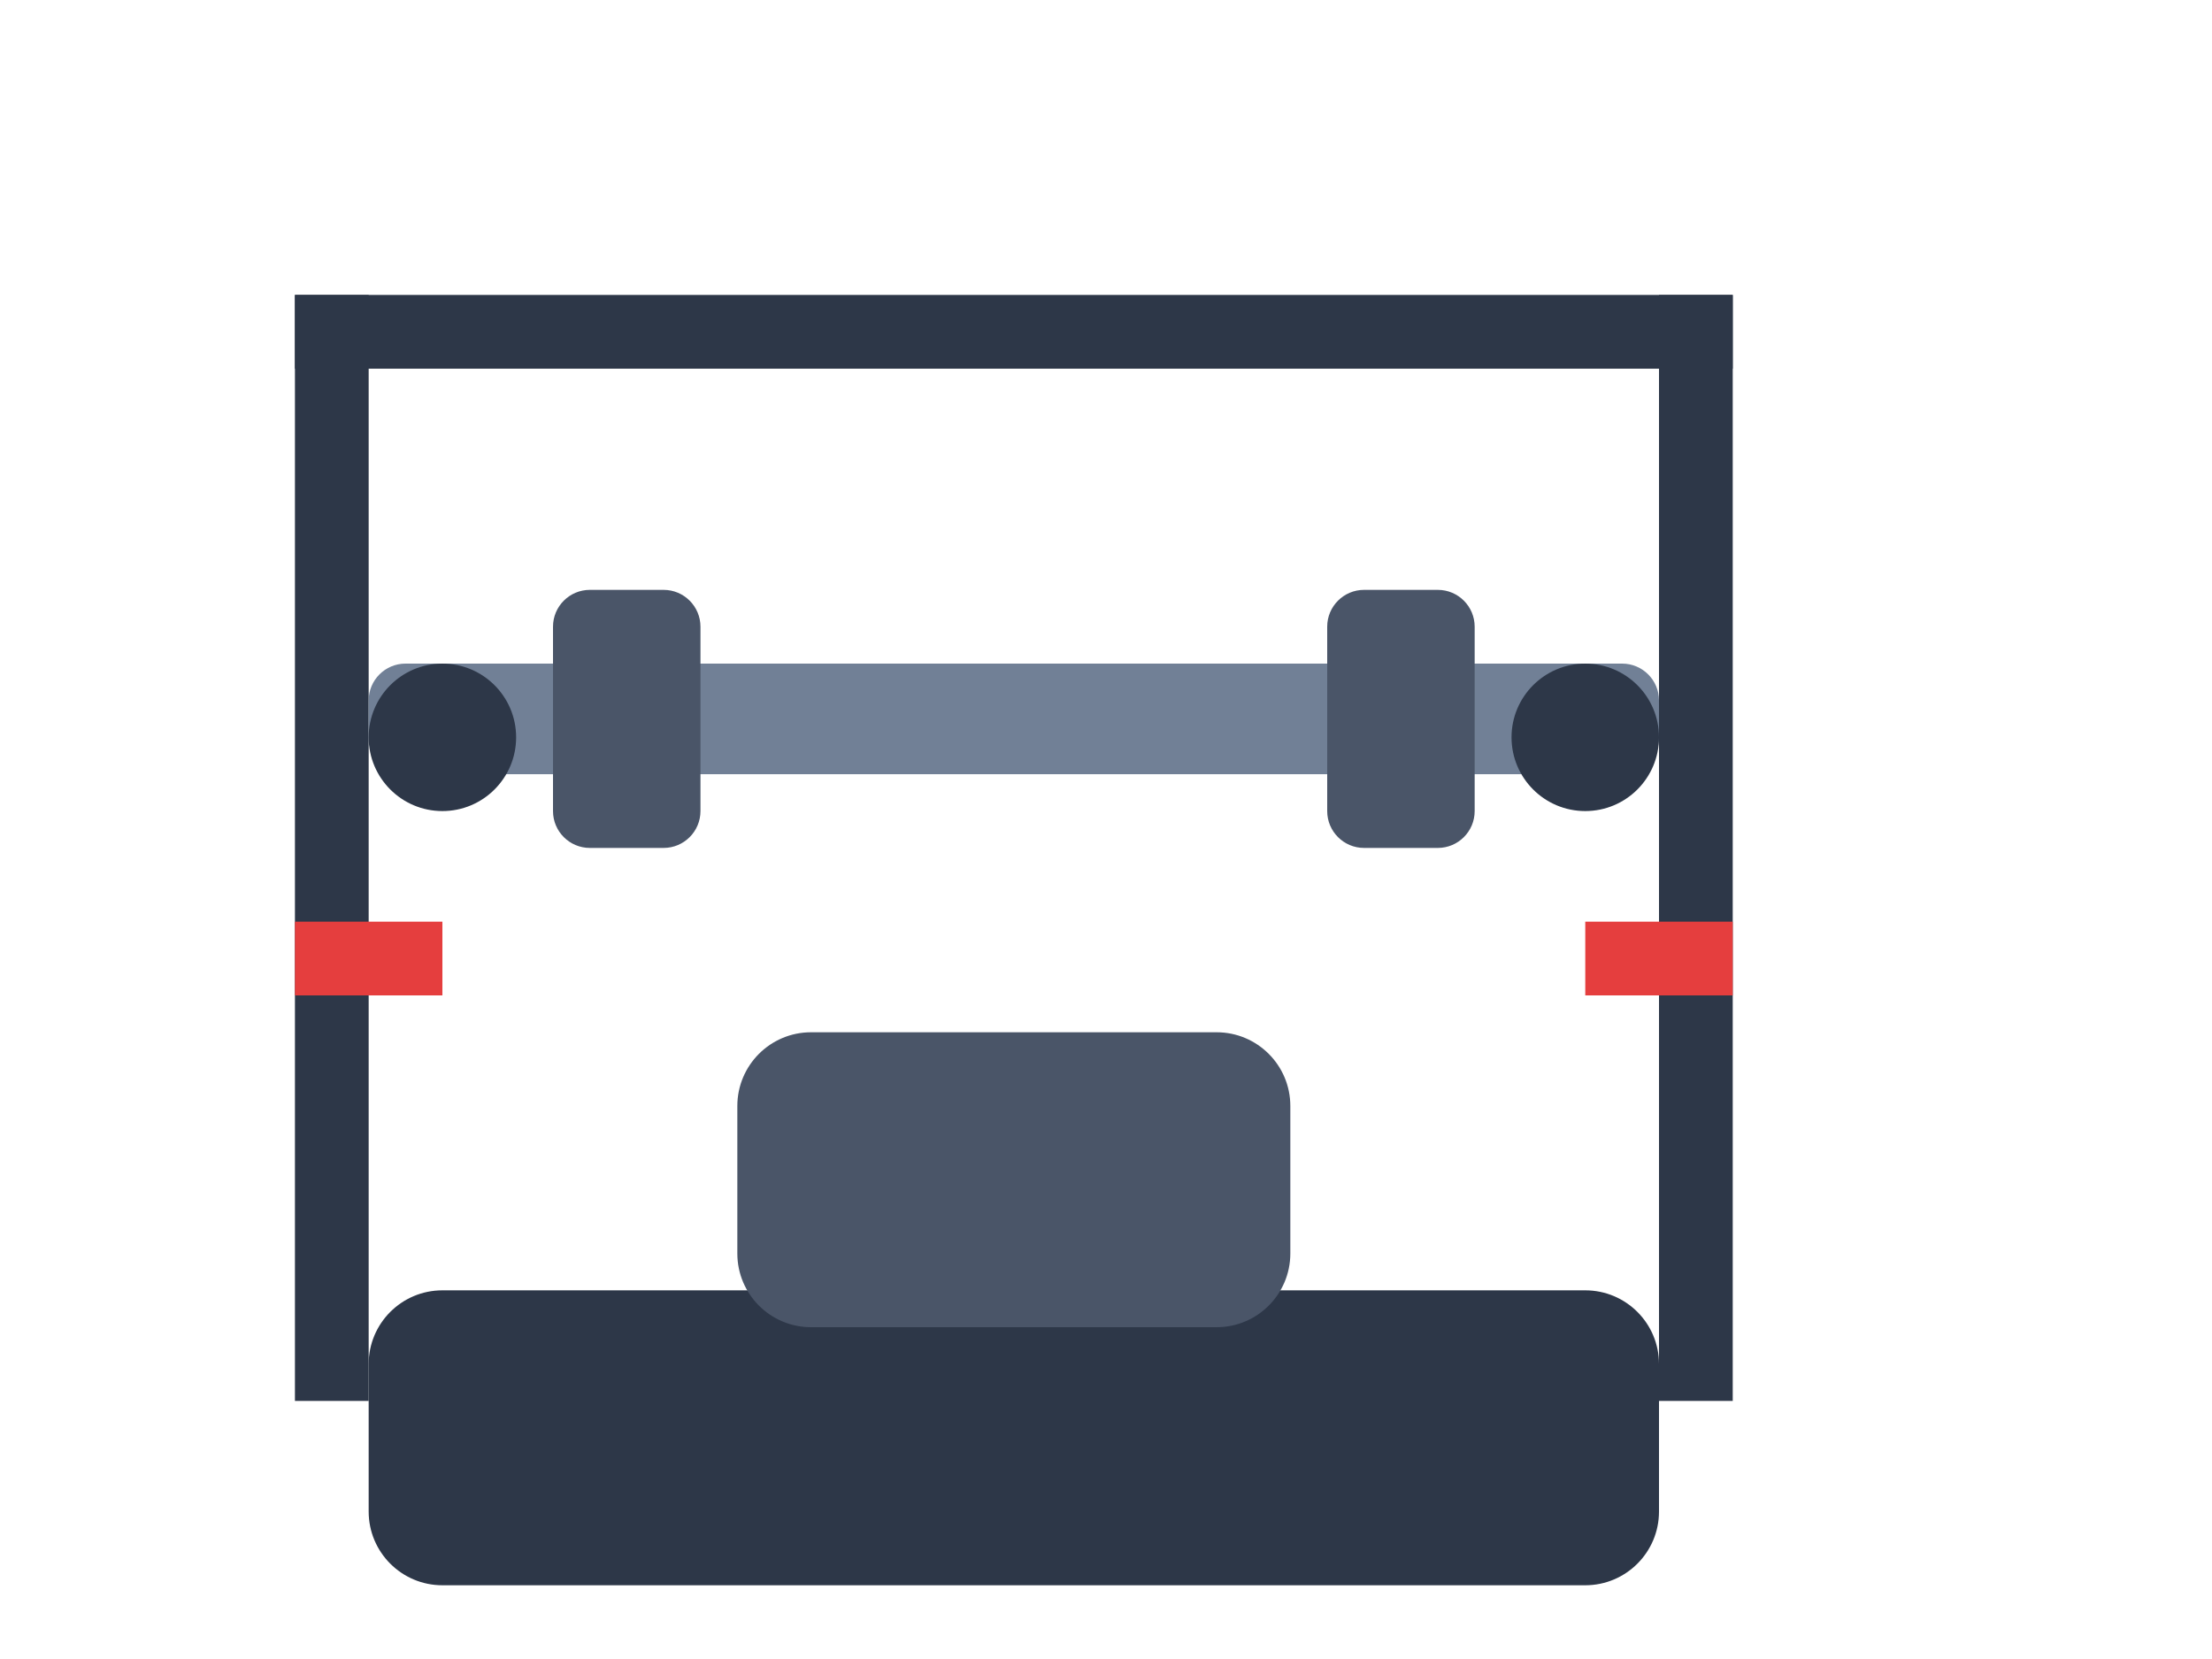
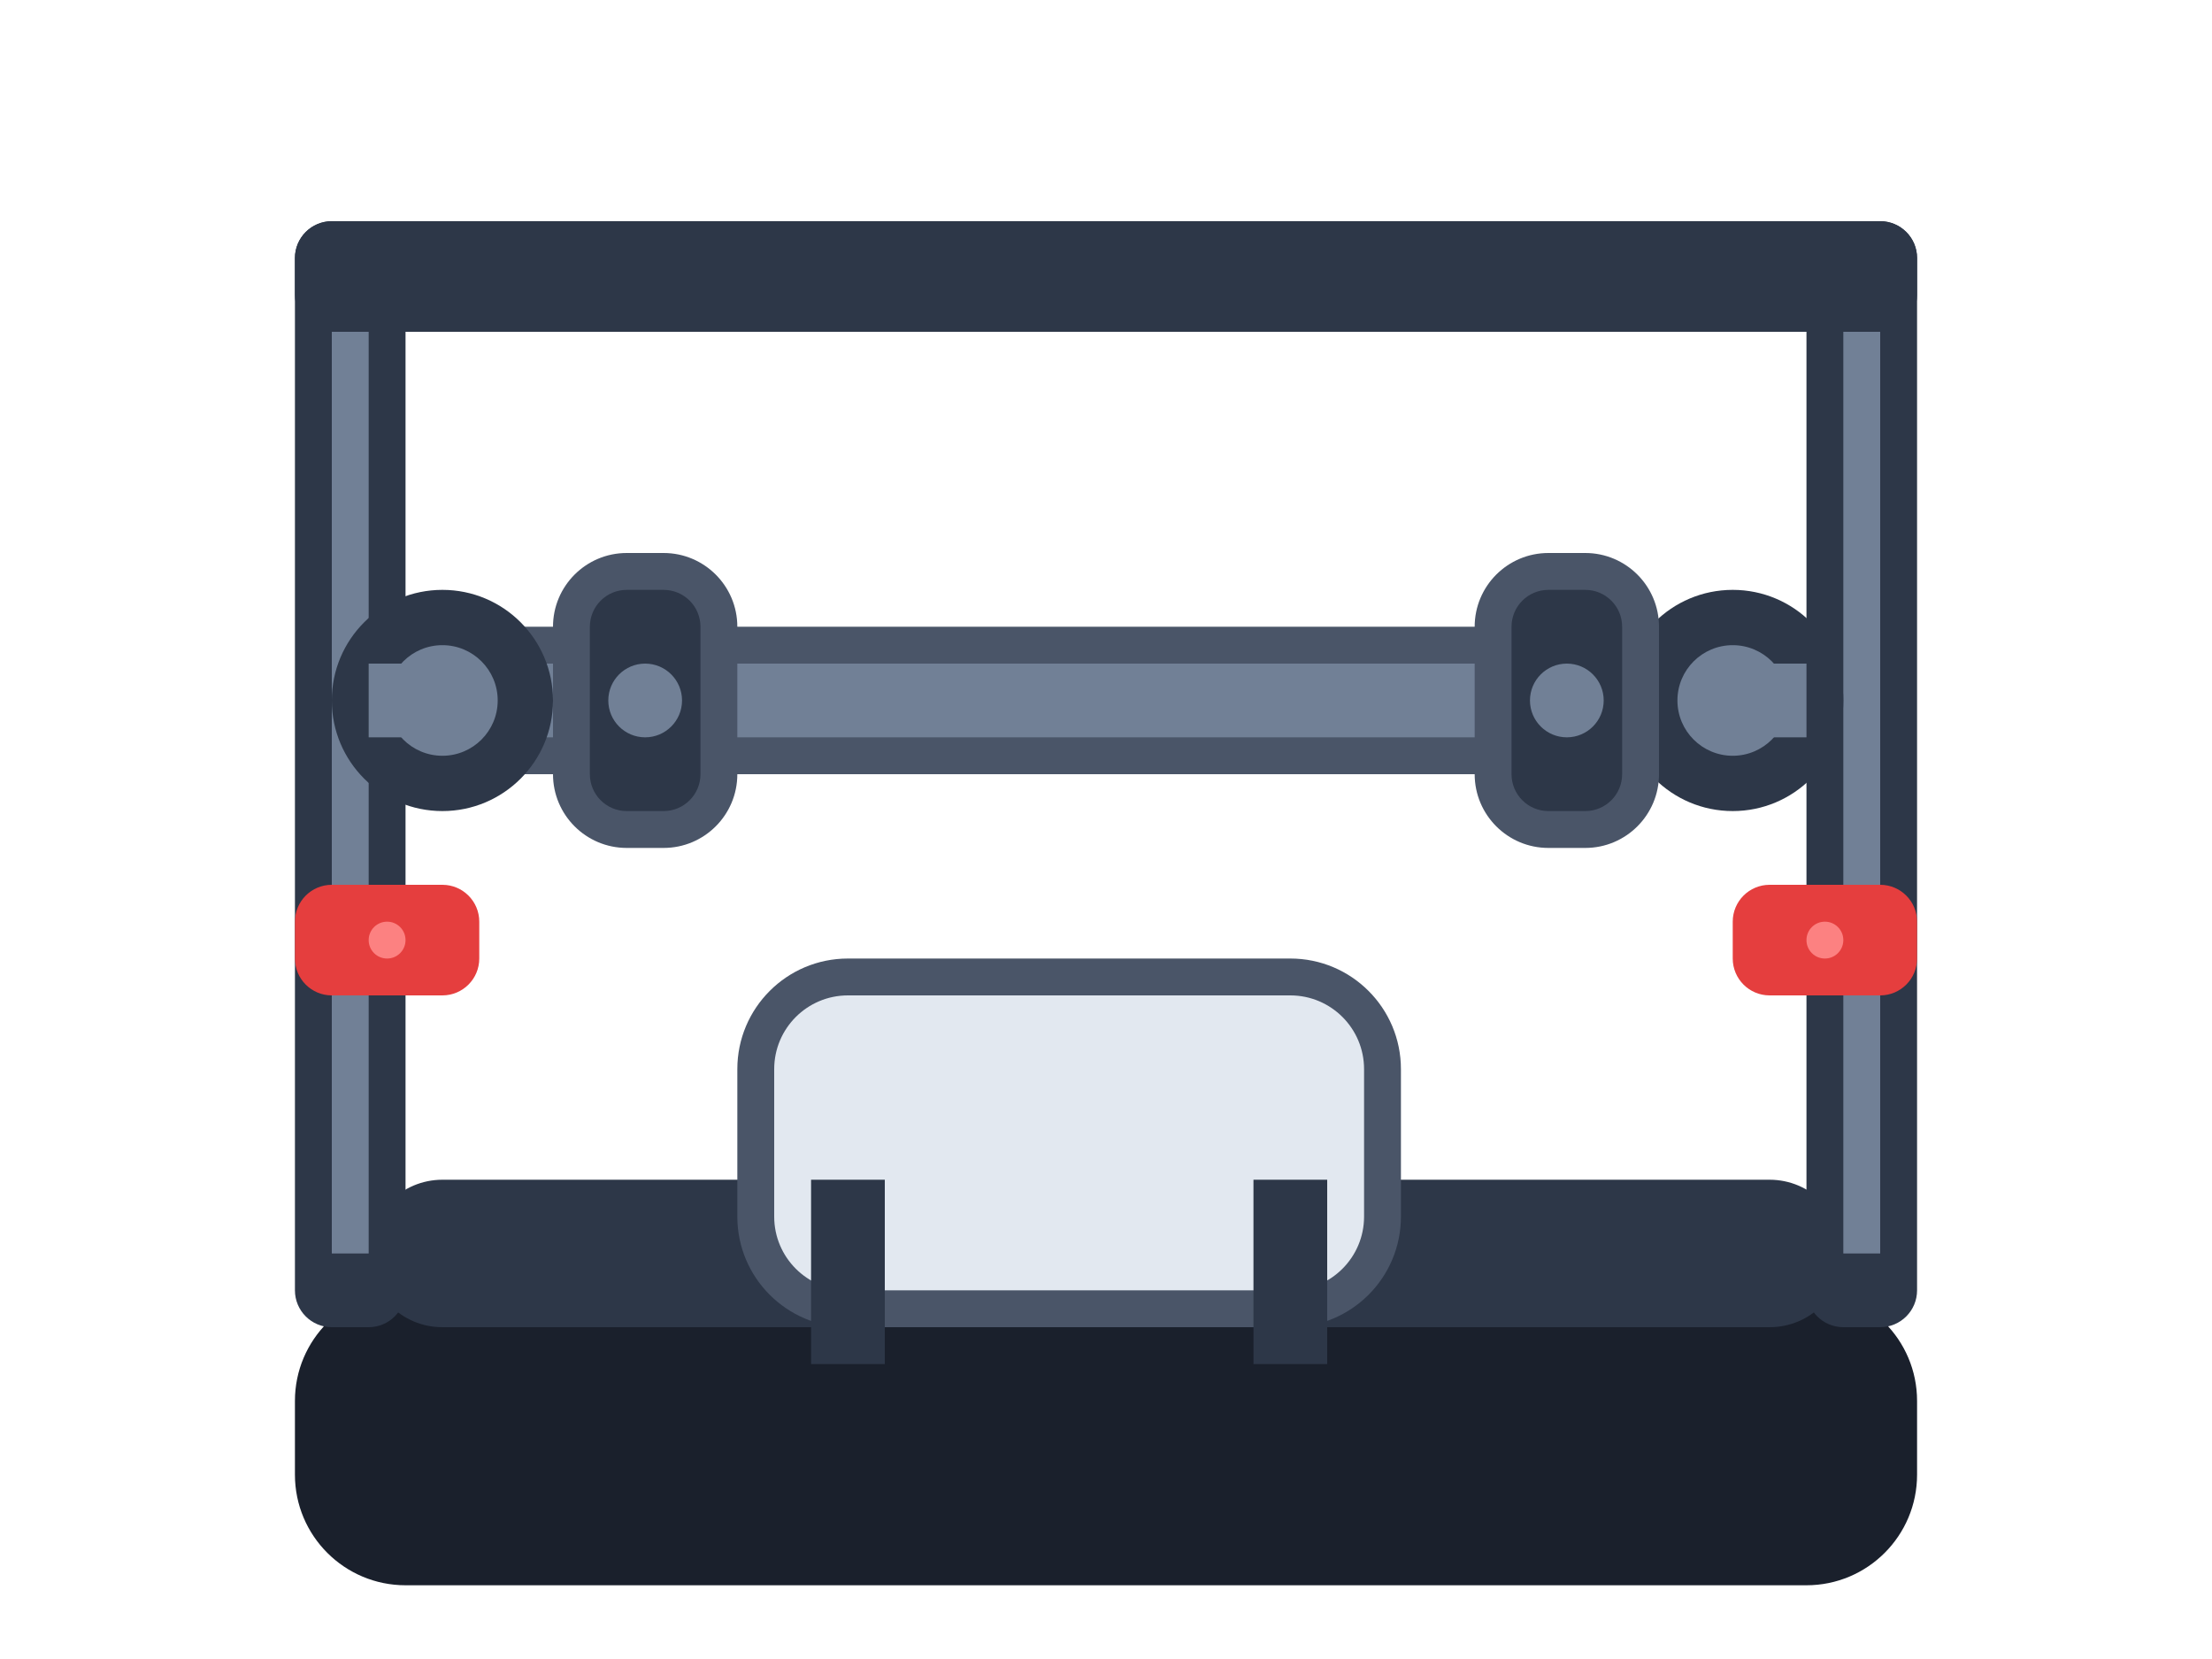
<svg xmlns="http://www.w3.org/2000/svg" width="60" height="45" viewBox="0 0 60 45">
-   <rect x="10" y="35" width="35" height="8" fill="#2d3748" rx="2" />
-   <rect x="8" y="8" width="2" height="30" fill="#2d3748" />
-   <rect x="45" y="8" width="2" height="30" fill="#2d3748" />
-   <rect x="10" y="18" width="35" height="3" fill="#718096" rx="1" />
-   <circle cx="12" cy="20" r="2" fill="#2d3748" />
-   <circle cx="43" cy="20" r="2" fill="#2d3748" />
-   <rect x="15" y="16" width="4" height="7" fill="#4a5568" rx="1" />
-   <rect x="36" y="16" width="4" height="7" fill="#4a5568" rx="1" />
-   <rect x="8" y="25" width="4" height="2" fill="#e53e3e" />
-   <rect x="43" y="25" width="4" height="2" fill="#e53e3e" />
-   <rect x="20" y="28" width="15" height="8" fill="#4a5568" rx="2" />
-   <rect x="8" y="8" width="39" height="2" fill="#2d3748" />
+   <rect x="8" y="35" width="44" height="8" fill="#1a202c" rx="3" />
+   <rect x="10" y="32" width="40" height="4" fill="#2d3748" rx="2" />
+   <rect x="8" y="6" width="3" height="30" fill="#2d3748" rx="1" />
+   <rect x="49" y="6" width="3" height="30" fill="#2d3748" rx="1" />
+   <rect x="9" y="8" width="1" height="26" fill="#718096" />
+   <rect x="50" y="8" width="1" height="26" fill="#718096" />
+   <rect x="10" y="17" width="39" height="4" fill="#4a5568" rx="2" />
+   <rect x="11" y="18" width="37" height="2" fill="#718096" rx="1" />
+   <circle cx="12" cy="19" r="3" fill="#2d3748" />
+   <circle cx="47" cy="19" r="3" fill="#2d3748" />
+   <circle cx="12" cy="19" r="1.5" fill="#718096" />
+   <circle cx="47" cy="19" r="1.5" fill="#718096" />
+   <rect x="15" y="15" width="5" height="8" fill="#4a5568" rx="2" />
+   <rect x="16" y="16" width="3" height="6" fill="#2d3748" rx="1" />
+   <circle cx="17.5" cy="19" r="1" fill="#718096" />
+   <rect x="40" y="15" width="5" height="8" fill="#4a5568" rx="2" />
+   <rect x="41" y="16" width="3" height="6" fill="#2d3748" rx="1" />
+   <circle cx="42.5" cy="19" r="1" fill="#718096" />
+   <rect x="8" y="24" width="5" height="3" fill="#e53e3e" rx="1" />
+   <rect x="47" y="24" width="5" height="3" fill="#e53e3e" rx="1" />
+   <circle cx="10.5" cy="25.5" r="0.5" fill="#fc8181" />
+   <circle cx="49.5" cy="25.5" r="0.5" fill="#fc8181" />
+   <rect x="20" y="26" width="18" height="10" fill="#4a5568" rx="3" />
+   <rect x="21" y="27" width="16" height="8" fill="#e2e8f0" rx="2" />
+   <rect x="22" y="32" width="2" height="5" fill="#2d3748" />
+   <rect x="34" y="32" width="2" height="5" fill="#2d3748" />
+   <rect x="8" y="6" width="44" height="3" fill="#2d3748" rx="1" />
+   <rect x="10" y="18" width="2" height="2" fill="#718096" />
+   <rect x="47" y="18" width="2" height="2" fill="#718096" />
</svg>
